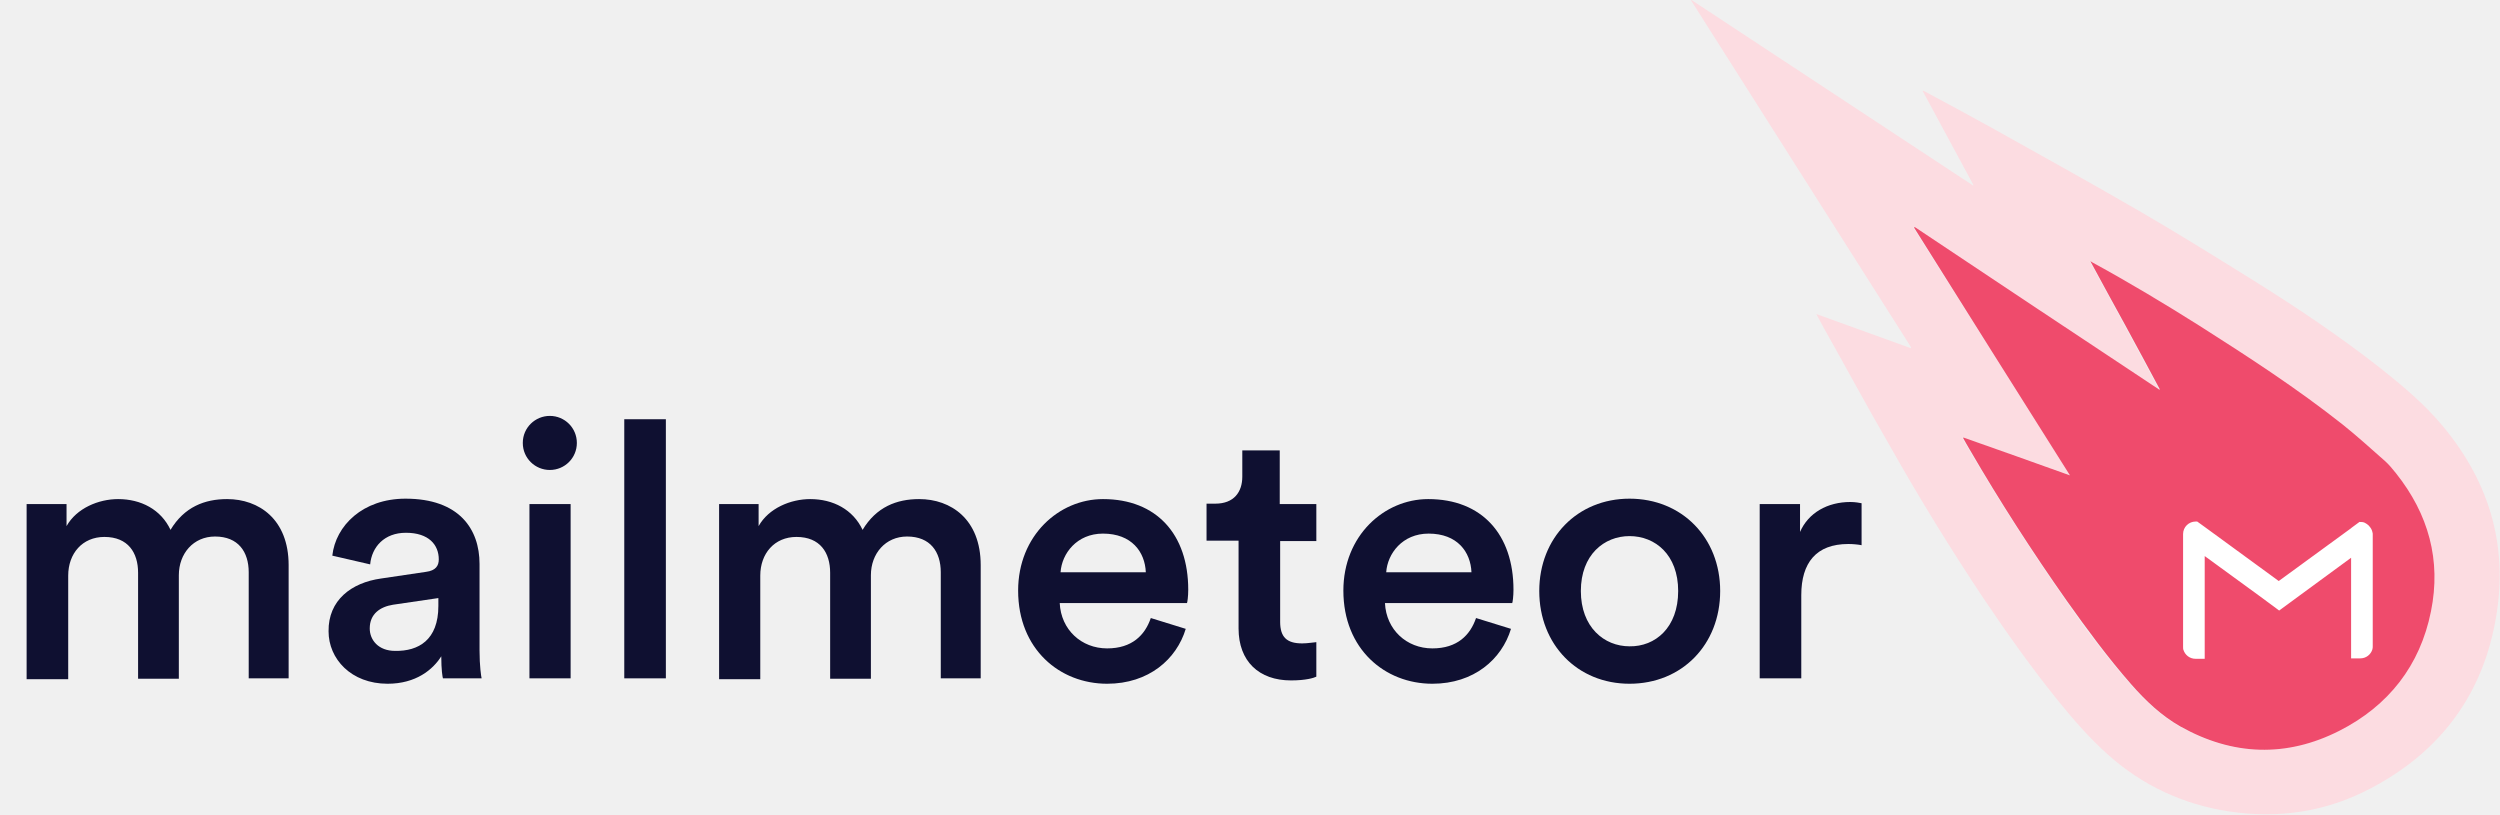
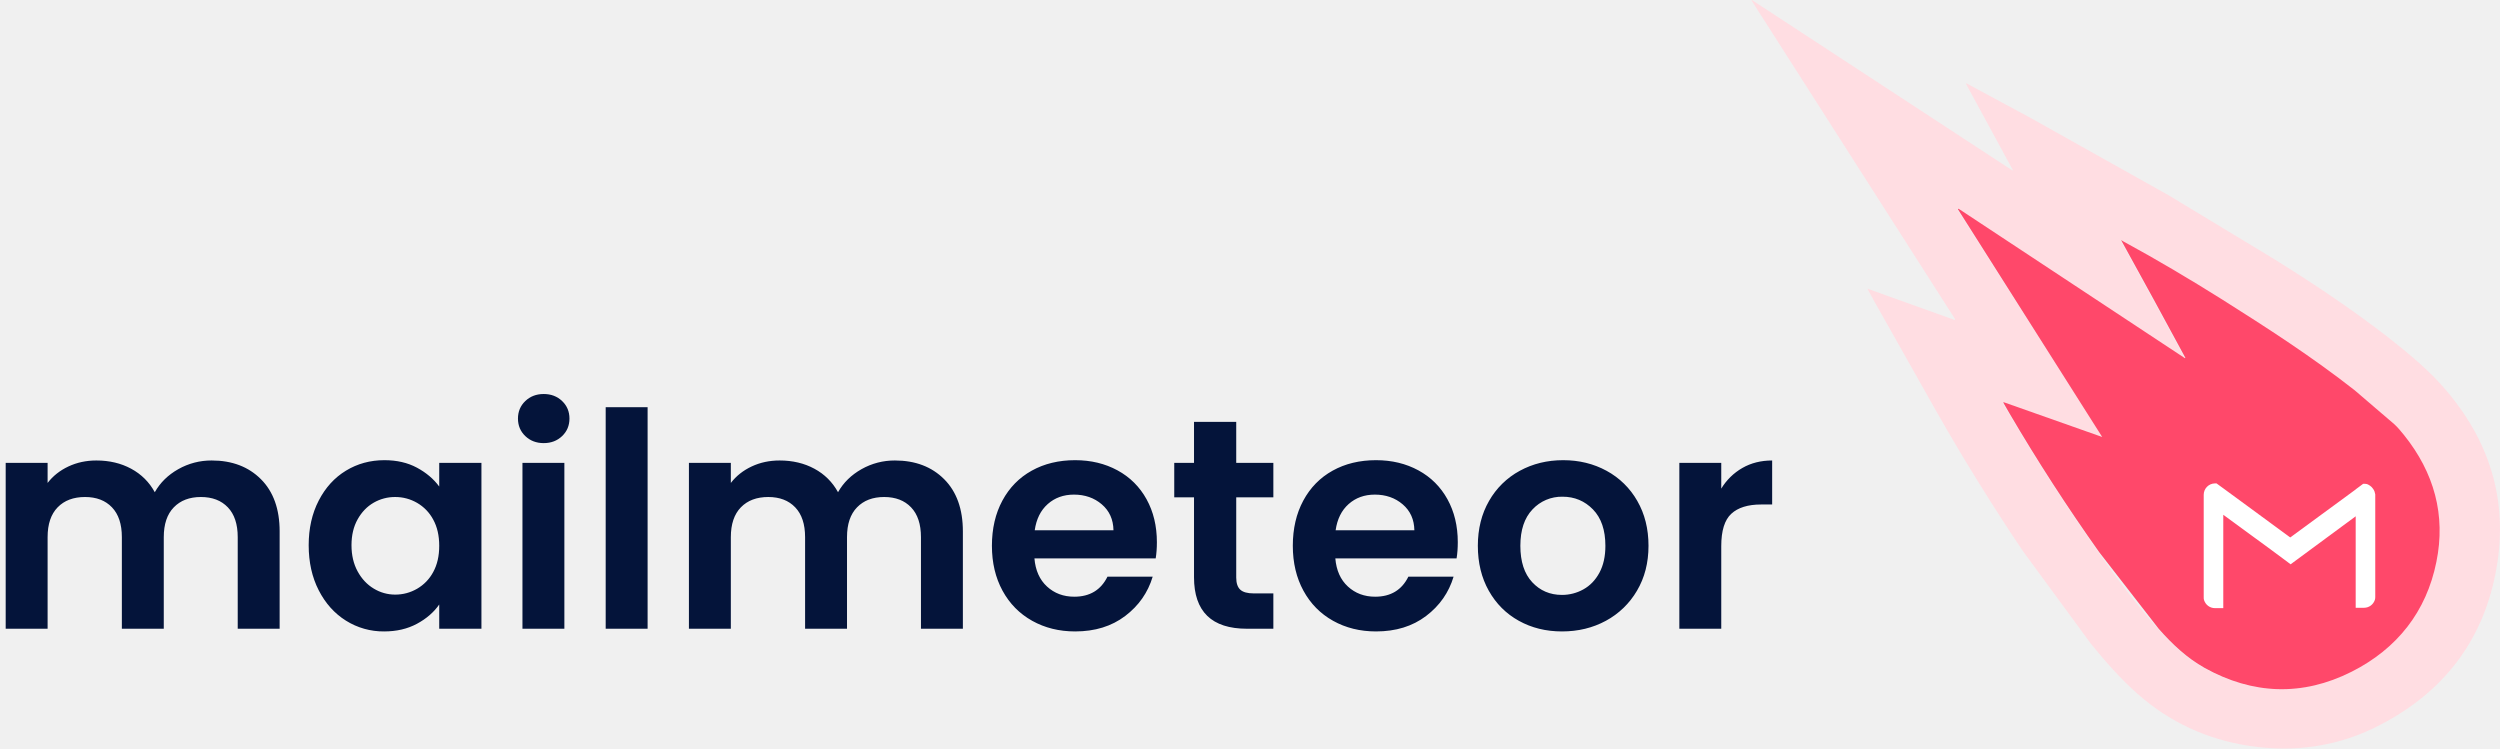
- <svg xmlns="http://www.w3.org/2000/svg" version="1.1" id="Logo" x="0px" y="0px" viewBox="0 0 601.1 195.8" style="enable-background:new 0 0 601.1 195.8;" xml:space="preserve">
-   <style type="text/css">
- 	.st0{fill:#0F1031;}
- 	.st1{fill:#FCDCE1;}
- 	.st2{fill:#EF4B6C;}
- 	.st3{fill:#FFFFFF;}
- </style>
-   <g id="Color1">
-     <g>
-       <path class="st0" d="M6.4,163.1v-41.9H16v5.3c2.4-4.3,7.7-6.5,12.4-6.5c5.5,0,10.3,2.5,12.6,7.4c3.3-5.5,8.2-7.4,13.6-7.4    c7.6,0,14.8,4.8,14.8,15.9v27.2h-9.6v-25.5c0-4.9-2.5-8.6-8.1-8.6c-5.2,0-8.7,4.1-8.7,9.3v24.9h-9.8v-25.5c0-4.8-2.4-8.6-8.1-8.6    c-5.3,0-8.7,4-8.7,9.3v24.9H6.4z" />
-       <path class="st0" d="M91.6,139.1l10.8-1.6c2.4-0.3,3.1-1.5,3.1-3c0-3.5-2.4-6.4-7.9-6.4c-5.2,0-8.2,3.4-8.6,7.6l-9.1-2.1    c0.8-7.2,7.3-13.7,17.6-13.7c12.9,0,17.8,7.3,17.8,15.7v20.8c0,3.8,0.4,6.3,0.5,6.7h-9.3c-0.1-0.3-0.4-2-0.4-5.3    c-2,3.2-6.1,6.6-12.9,6.6c-8.8,0-14.2-6-14.2-12.6C78.9,144.3,84.5,140.1,91.6,139.1z M105.4,145.7v-1.9l-10.9,1.6    c-3.1,0.5-5.6,2.2-5.6,5.7c0,2.8,2.1,5.4,6.1,5.4C100.6,156.6,105.4,153.9,105.4,145.7z" />
-       <path class="st0" d="M132.2,100c3.6,0,6.5,2.9,6.5,6.5s-2.9,6.5-6.5,6.5c-3.5,0-6.5-2.8-6.5-6.5S128.7,100,132.2,100z     M127.3,163.1v-41.9h9.9v41.9H127.3z" />
-       <path class="st0" d="M150.1,163.1v-62.3h10v62.3H150.1z" />
-       <path class="st0" d="M172.9,163.1v-41.9h9.5v5.3c2.4-4.3,7.7-6.5,12.4-6.5c5.5,0,10.3,2.5,12.6,7.4c3.3-5.5,8.2-7.4,13.6-7.4    c7.6,0,14.8,4.8,14.8,15.9v27.2h-9.6v-25.5c0-4.9-2.5-8.6-8.1-8.6c-5.2,0-8.7,4.1-8.7,9.3v24.9h-9.8v-25.5c0-4.8-2.4-8.6-8.1-8.6    c-5.3,0-8.7,4-8.7,9.3v24.9H172.9z" />
-       <path class="st0" d="M285.1,151.2c-2.2,7.3-8.9,13.2-18.9,13.2c-11.4,0-21.4-8.3-21.4-22.4c0-13.2,9.8-22,20.4-22    c12.9,0,20.5,8.5,20.5,21.8c0,1.6-0.2,3-0.3,3.2h-30.6c0.3,6.4,5.2,10.9,11.4,10.9c6,0,9.1-3.2,10.5-7.3L285.1,151.2z     M275.5,137.6c-0.2-4.9-3.4-9.3-10.3-9.3c-6.3,0-9.9,4.8-10.2,9.3H275.5z" />
-       <path class="st0" d="M307.8,121.2h8.7v8.9h-8.7v19.4c0,3.7,1.6,5.2,5.3,5.2c1.4,0,3-0.3,3.4-0.3v8.3c-0.6,0.3-2.5,0.9-6.1,0.9    c-7.7,0-12.6-4.6-12.6-12.5v-21.1h-7.7v-8.9h2.1c4.5,0,6.5-2.8,6.5-6.5v-6.3h9V121.2z" />
-       <path class="st0" d="M363.3,151.2c-2.2,7.3-8.9,13.2-18.9,13.2c-11.4,0-21.4-8.3-21.4-22.4c0-13.2,9.8-22,20.4-22    c12.9,0,20.5,8.5,20.5,21.8c0,1.6-0.2,3-0.3,3.2H333c0.3,6.4,5.2,10.9,11.4,10.9c6,0,9.1-3.2,10.5-7.3L363.3,151.2z M353.8,137.6    c-0.2-4.9-3.4-9.3-10.3-9.3c-6.3,0-9.9,4.8-10.2,9.3H353.8z" />
-       <path class="st0" d="M413.6,142.1c0,12.9-9.2,22.3-21.8,22.3c-12.5,0-21.7-9.4-21.7-22.3c0-12.8,9.2-22.2,21.7-22.2    C404.4,119.9,413.6,129.3,413.6,142.1z M403.5,142.1c0-8.7-5.5-13.2-11.7-13.2c-6.1,0-11.7,4.5-11.7,13.2s5.6,13.3,11.7,13.3    C398,155.5,403.5,150.9,403.5,142.1z" />
-       <path class="st0" d="M447.7,131.1c-1.1-0.2-2.2-0.3-3.3-0.3c-7.7,0-11.3,4.5-11.3,12.3v20h-10v-41.9h9.7v6.7    c2-4.6,6.6-7.2,12.1-7.2c1.2,0,2.2,0.2,2.7,0.3V131.1z" />
-     </g>
-     <g>
-       <g>
-         <g>
-           <path class="st1" d="M462.3,21.9c4.1,7.5,8.1,15.1,12.2,22.6c0,0-0.1,0.1-0.1,0.1C451.8,29.7,429.3,14.9,406.7,0      c0,0-0.1,0.1-0.1,0.1c17.6,27.8,35.3,55.6,52.9,83.4c0,0.1-0.1,0.1-0.1,0.2c-7.5-2.7-15-5.4-22.7-8.2c0.7,1.3,1.3,2.4,1.9,3.5      c5.3,9.4,10.4,18.9,15.8,28.2C461.5,119.8,469,132,477,144c5.6,8.3,11.4,16.5,17.7,24.3c3.8,4.7,7.7,9.2,12.2,13.2      c8.3,7.4,18,11.9,29,13.6c12,1.8,23.5,0.1,34.2-5.6c16-8.4,26.2-21.5,29.7-39.2c3.6-17.9-0.8-33.9-12.5-47.9      c-4.4-5.3-9.7-9.7-15.1-14c-9.6-7.5-19.7-14.3-30.1-20.8c-9-5.6-18-11.2-27.1-16.5c-11.9-6.9-23.8-13.5-35.8-20.2      c-5.4-3-10.8-5.9-16.2-8.8c-0.2-0.1-0.4-0.2-0.6-0.3C462.4,21.8,462.3,21.8,462.3,21.9z M497.7,114.3      c-12.6-19.9-25.1-39.8-37.7-59.6c0.1,0,0.1-0.1,0.2-0.1c19.6,13,39.2,26,58.8,39.1c0,0,0.1-0.1,0.1-0.1      c-2.8-5.1-5.5-10.3-8.3-15.4c-2.8-5.1-5.5-10.2-8.4-15.4c0.2,0.1,0.4,0.2,0.5,0.3c8.7,4.7,17.3,9.8,25.7,15.2      c11.8,7.5,23.5,15.2,34.5,23.8c3.5,2.8,6.9,5.8,10.2,8.8c1,0.9,1.8,1.9,2.6,2.9c7.8,9.8,10.9,20.9,8.4,33.2      c-2.7,13.1-10.2,22.7-22,28.7c-12.8,6.5-25.6,6-38.2-1c-4.6-2.6-8.4-6.2-11.9-10.2c-5.6-6.4-10.7-13.1-15.5-20.1      c-8.3-11.8-16-23.9-23.3-36.3c-0.5-0.9-1.1-1.8-1.6-2.8c0,0,0.1-0.1,0.1-0.1C480.6,108.2,489.1,111.2,497.7,114.3z" />
-           <path class="st2" d="M497.7,114.3c-8.6-3.1-17.1-6.1-25.6-9.1c0,0-0.1,0.1-0.1,0.1c0.5,0.9,1,1.8,1.6,2.8      c7.2,12.4,15,24.5,23.3,36.3c4.9,6.9,9.9,13.7,15.5,20.1c3.5,4,7.3,7.6,11.9,10.2c12.5,7,25.4,7.5,38.2,1      c11.8-6,19.4-15.7,22-28.7c2.5-12.3-0.6-23.4-8.4-33.2c-0.8-1-1.7-2.1-2.6-2.9c-3.4-3-6.7-6-10.2-8.8      c-11-8.7-22.7-16.3-34.5-23.8c-8.4-5.3-16.9-10.4-25.7-15.2c-0.1-0.1-0.2-0.1-0.5-0.3c2.8,5.2,5.6,10.3,8.4,15.4      c2.8,5.1,5.5,10.2,8.3,15.4c0,0-0.1,0.1-0.1,0.1c-19.6-13-39.2-26-58.8-39.1c-0.1,0-0.1,0.1-0.2,0.1      C472.6,74.5,485.1,94.3,497.7,114.3z" />
-         </g>
-       </g>
-       <path class="st3" d="M569.9,126.8c-0.2-0.3-0.5-0.6-0.8-0.8c-0.2-0.1-0.3-0.2-0.5-0.3c-0.4-0.2-0.8-0.2-1.2-0.2l0,0h-0.1l-1.9,1.4    l-0.1,0.1l-17.4,12.7l-17.8-13l-1.8-1.3h-0.4c-1.6,0-3,1.3-3,3v1.6v25.5c0,0.3,0,0.6,0.1,0.8c0.4,1.2,1.5,2.1,2.9,2.1h2.2l0-24.7    l12.9,9.4l4.2,3.1l0.8,0.6l4.9-3.6l12.4-9.1v24.2h2.2c1.4,0,2.5-0.9,2.9-2.1c0.1-0.3,0.1-0.6,0.1-0.8v-25v-2.1    C570.4,127.8,570.3,127.3,569.9,126.8z" />
-     </g>
-   </g>
+ <svg xmlns="http://www.w3.org/2000/svg" width="167" height="50">
+   <path d="M14.14 30.76c1.36 0 2.457.417 3.29 1.25s1.25 1.997 1.25 3.49V42h-2.8v-6.12c0-.867-.22-1.53-.66-1.99s-1.04-.69-1.8-.69-1.363.23-1.81.69-.67 1.123-.67 1.99V42h-2.8v-6.12c0-.867-.22-1.53-.66-1.99s-1.04-.69-1.8-.69c-.773 0-1.383.23-1.83.69s-.67 1.123-.67 1.99V42H.38V30.92h2.8v1.34c.36-.467.823-.833 1.39-1.1s1.19-.4 1.87-.4c.867 0 1.64.183 2.32.55s1.207.89 1.58 1.57c.36-.64.883-1.153 1.57-1.54a4.47 4.47 0 0 1 2.23-.58zm6.48 5.66c0-1.12.223-2.113.67-2.98s1.053-1.533 1.82-2 1.623-.7 2.57-.7c.827 0 1.55.167 2.17.5s1.117.753 1.49 1.26v-1.58h2.82V42h-2.82v-1.62c-.36.52-.857.95-1.49 1.29s-1.363.51-2.19.51a4.71 4.71 0 0 1-2.55-.72c-.767-.48-1.373-1.157-1.82-2.03s-.67-1.877-.67-3.01zm8.72.04c0-.68-.133-1.263-.4-1.75a2.82 2.82 0 0 0-1.08-1.12c-.453-.26-.94-.39-1.46-.39a2.84 2.84 0 0 0-1.44.38c-.44.253-.797.623-1.07 1.11s-.41 1.063-.41 1.73.137 1.25.41 1.75.633.883 1.08 1.15a2.74 2.74 0 0 0 1.43.4c.52 0 1.007-.13 1.46-.39a2.82 2.82 0 0 0 1.08-1.12c.267-.487.4-1.07.4-1.75zm6.98-6.86c-.493 0-.903-.157-1.23-.47s-.49-.703-.49-1.17.163-.857.49-1.17.737-.47 1.23-.47.903.157 1.23.47.49.703.49 1.17-.163.857-.49 1.17-.737.47-1.23.47zm1.38 1.32V42h-2.8V30.92h2.8zm5.56-3.72V42h-2.8V27.2zm16.52 3.56c1.36 0 2.457.417 3.29 1.25s1.25 1.997 1.25 3.49V42h-2.8v-6.12c0-.867-.22-1.53-.66-1.99s-1.04-.69-1.8-.69-1.363.23-1.81.69-.67 1.123-.67 1.99V42h-2.8v-6.12c0-.867-.22-1.53-.66-1.99s-1.04-.69-1.8-.69c-.773 0-1.383.23-1.83.69s-.67 1.123-.67 1.99V42h-2.8V30.92h2.8v1.34c.36-.467.823-.833 1.39-1.1s1.19-.4 1.87-.4c.867 0 1.64.183 2.32.55s1.207.89 1.58 1.57c.36-.64.883-1.153 1.57-1.54a4.47 4.47 0 0 1 2.23-.58zm17.5 5.46c0 .4-.027.76-.08 1.08h-8.1c.067.8.347 1.427.84 1.88s1.1.68 1.82.68c1.04 0 1.78-.447 2.22-1.34H77c-.32 1.067-.933 1.943-1.84 2.63s-2.02 1.03-3.34 1.03c-1.067 0-2.023-.237-2.87-.71s-1.507-1.143-1.98-2.01-.71-1.867-.71-3c0-1.147.233-2.153.7-3.02s1.12-1.533 1.96-2 1.807-.7 2.9-.7c1.053 0 1.997.227 2.83.68s1.48 1.097 1.94 1.93.69 1.79.69 2.87zm-2.9-.8c-.013-.72-.273-1.297-.78-1.73s-1.127-.65-1.86-.65c-.693 0-1.277.21-1.75.63s-.763 1.003-.87 1.75h5.26zm8.2-2.2v5.36c0 .373.09.643.27.81s.483.25.91.25h1.3V42H83.3c-2.36 0-3.54-1.147-3.54-3.44v-5.34h-1.32v-2.3h1.32v-2.74h2.82v2.74h2.48v2.3h-2.48zm14.8 3c0 .4-.027.76-.08 1.08h-8.1c.067.8.347 1.427.84 1.88s1.1.68 1.82.68c1.04 0 1.78-.447 2.22-1.34h3.02c-.32 1.067-.933 1.943-1.84 2.63s-2.02 1.03-3.34 1.03c-1.067 0-2.023-.237-2.87-.71s-1.507-1.143-1.98-2.01-.71-1.867-.71-3c0-1.147.233-2.153.7-3.02s1.12-1.533 1.96-2 1.807-.7 2.9-.7c1.053 0 1.997.227 2.83.68s1.48 1.097 1.94 1.93.69 1.79.69 2.87zm-2.9-.8c-.013-.72-.273-1.297-.78-1.73s-1.127-.65-1.86-.65c-.693 0-1.277.21-1.75.63s-.763 1.003-.87 1.75h5.26zm9.86 6.76c-1.067 0-2.027-.237-2.88-.71s-1.523-1.143-2.01-2.01-.73-1.867-.73-3 .25-2.133.75-3a5.21 5.21 0 0 1 2.05-2.01c.867-.473 1.833-.71 2.9-.71s2.033.237 2.9.71a5.21 5.21 0 0 1 2.05 2.01c.5.867.75 1.867.75 3s-.257 2.133-.77 3a5.33 5.33 0 0 1-2.08 2.01c-.873.473-1.85.71-2.93.71zm0-2.44a2.91 2.91 0 0 0 1.43-.37c.447-.247.803-.617 1.07-1.11s.4-1.093.4-1.8c0-1.053-.277-1.863-.83-2.43s-1.23-.85-2.03-.85a2.66 2.66 0 0 0-2.01.85c-.54.567-.81 1.377-.81 2.43s.263 1.863.79 2.43 1.19.85 1.99.85zm10.64-7.1a3.93 3.93 0 0 1 1.41-1.38c.58-.333 1.243-.5 1.99-.5v2.94h-.74c-.88 0-1.543.207-1.99.62s-.67 1.133-.67 2.16V42h-2.8V30.92h2.8v1.72z" fill="#04143a" />
+   <path d="M131.324 5.593l3.137 5.772-.026.026L117.026 0 117 .026l13.604 21.299c0 .026-.026.026-.026.051l-5.838-2.094.489.894 4.063 7.202a146.75 146.75 0 0 0 5.812 9.398l4.552 6.206c.977 1.2 1.98 2.35 3.137 3.371 2.135 1.89 4.629 3.039 7.458 3.473 3.086.46 6.044.026 8.795-1.43 4.115-2.145 6.738-5.491 7.638-10.011.926-4.571-.206-8.657-3.215-12.233-1.132-1.354-2.495-2.477-3.883-3.575-2.469-1.915-5.066-3.652-7.741-5.312l-6.969-4.214-9.207-5.159-4.166-2.247-.154-.077s-.026 0-.026.026zm9.104 23.597l-9.695-15.221c.026 0 .026-.026.051-.026l15.122 9.985.026-.026-2.135-3.933-2.16-3.933c.051.026.103.051.129.077a101.39 101.39 0 0 1 6.609 3.882c3.035 1.915 6.044 3.882 8.872 6.078a55.06 55.06 0 0 1 2.623 2.247c.257.23.463.485.669.741 2.006 2.503 2.803 5.337 2.16 8.479-.694 3.345-2.623 5.797-5.658 7.329-3.292 1.66-6.584 1.532-9.824-.255-1.183-.664-2.16-1.583-3.06-2.605-1.44-1.634-2.752-3.345-3.986-5.133-2.135-3.013-4.115-6.104-5.992-9.27-.129-.23-.283-.46-.411-.715l.026-.026 6.635 2.324z" fill="#ffdde2" />
+   <path d="M140.428 29.19l-6.584-2.324-.026.026.411.715a126.68 126.68 0 0 0 5.992 9.27l3.986 5.133c.9 1.022 1.877 1.941 3.06 2.605 3.215 1.788 6.532 1.915 9.824.255 3.035-1.532 4.989-4.009 5.658-7.329.643-3.141-.154-5.976-2.16-8.479-.206-.255-.437-.536-.669-.741l-2.623-2.247c-2.829-2.222-5.838-4.163-8.872-6.078-2.16-1.354-4.346-2.656-6.609-3.882-.026-.026-.051-.026-.129-.077l2.16 3.933 2.135 3.933-.026.026-15.122-9.985c-.026 0-.026.026-.051.026l9.644 15.221z" fill="#ff486a" />
+   <path d="M158.516 32.645c-.05-.076-.126-.152-.201-.202-.05-.025-.075-.051-.126-.076-.101-.051-.201-.051-.302-.051h0-.025l-.477.354-.025.025-4.372 3.207-4.473-3.283-.452-.328h-.101a.76.76 0 0 0-.754.758v.404 6.439c0 .076 0 .152.025.202.101.303.377.53.729.53h.553v-6.237l3.242 2.374 1.055.783.201.152 1.231-.909 3.116-2.298V40.6h.553c.352 0 .628-.227.729-.53.025-.076.025-.152.025-.202v-6.313-.53c-.025-.126-.05-.253-.151-.379z" fill="#fff" />
</svg>
